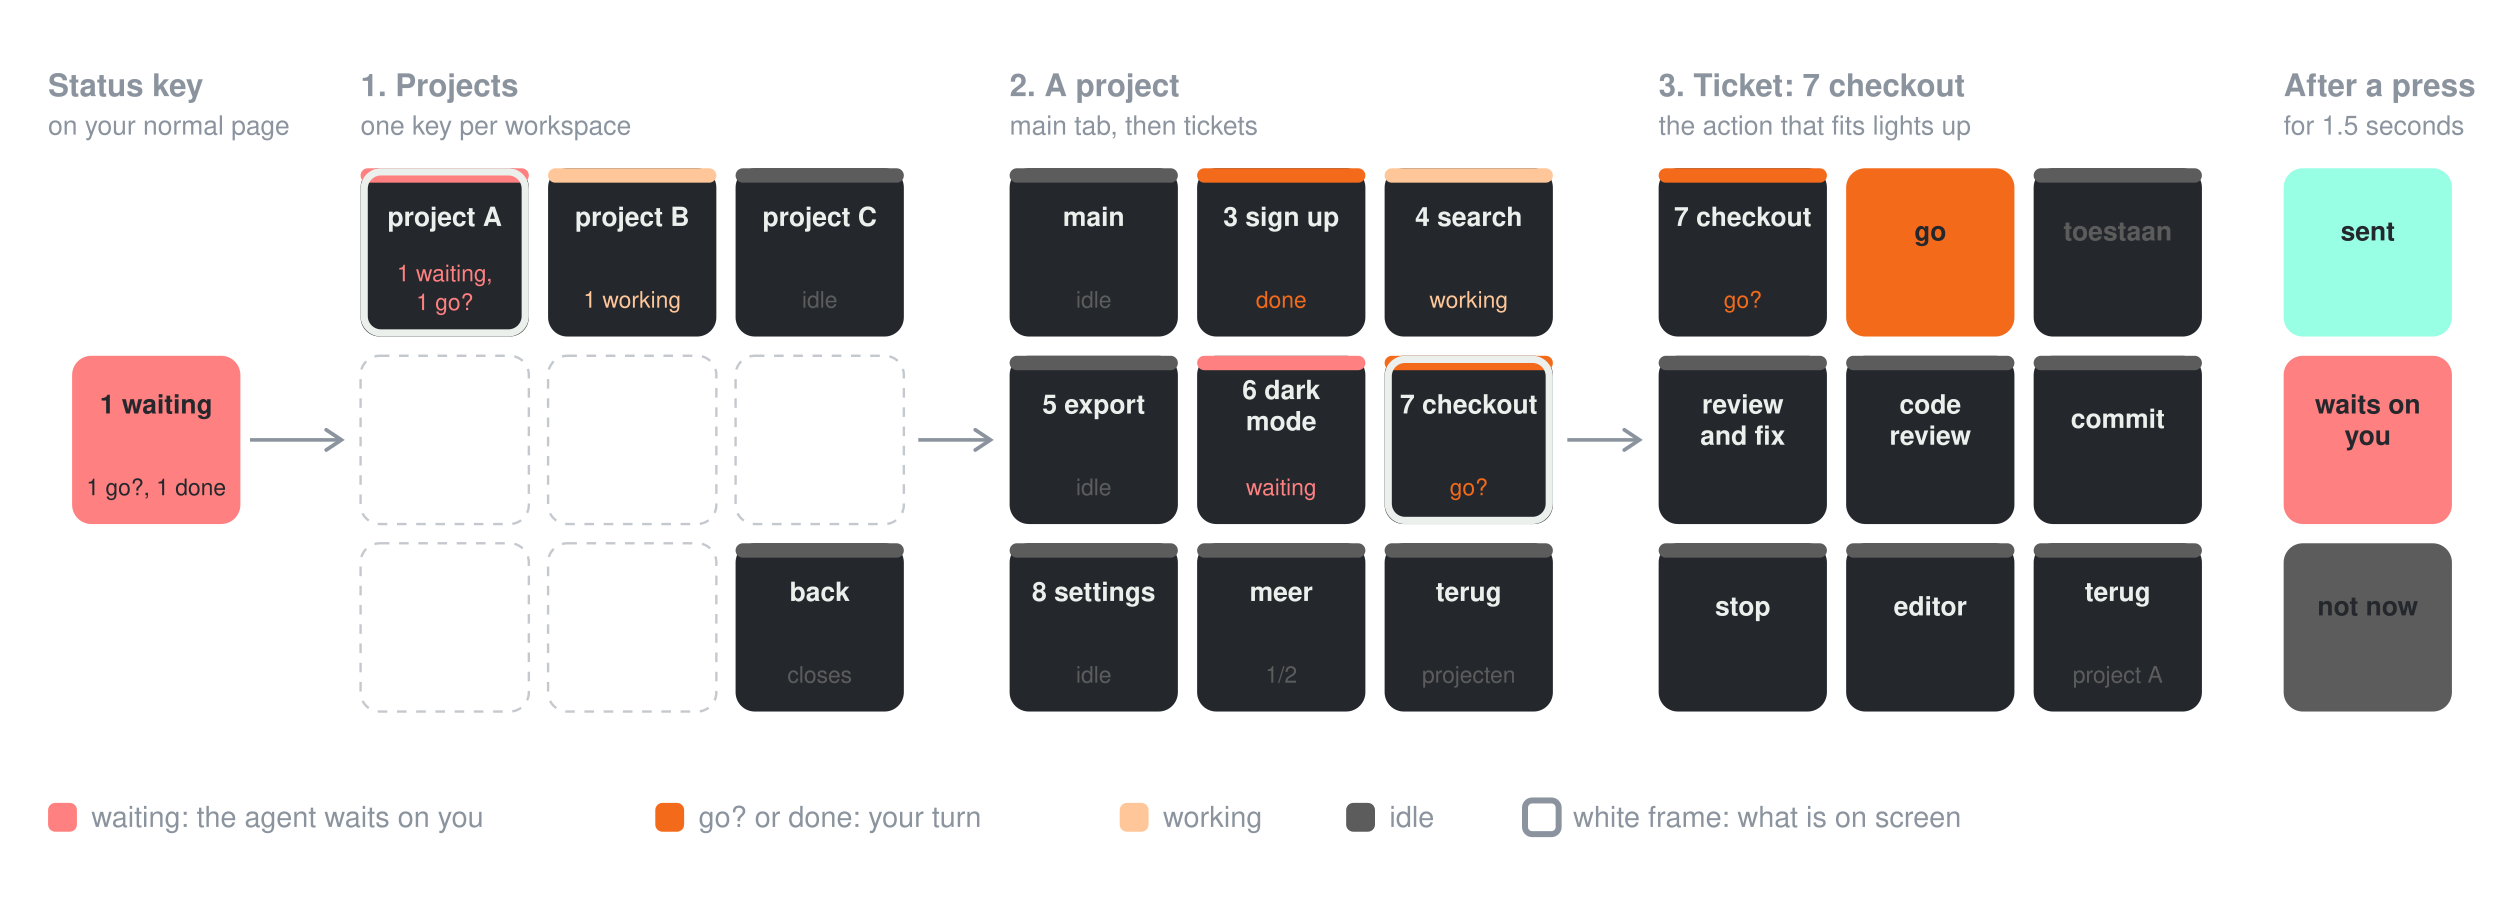
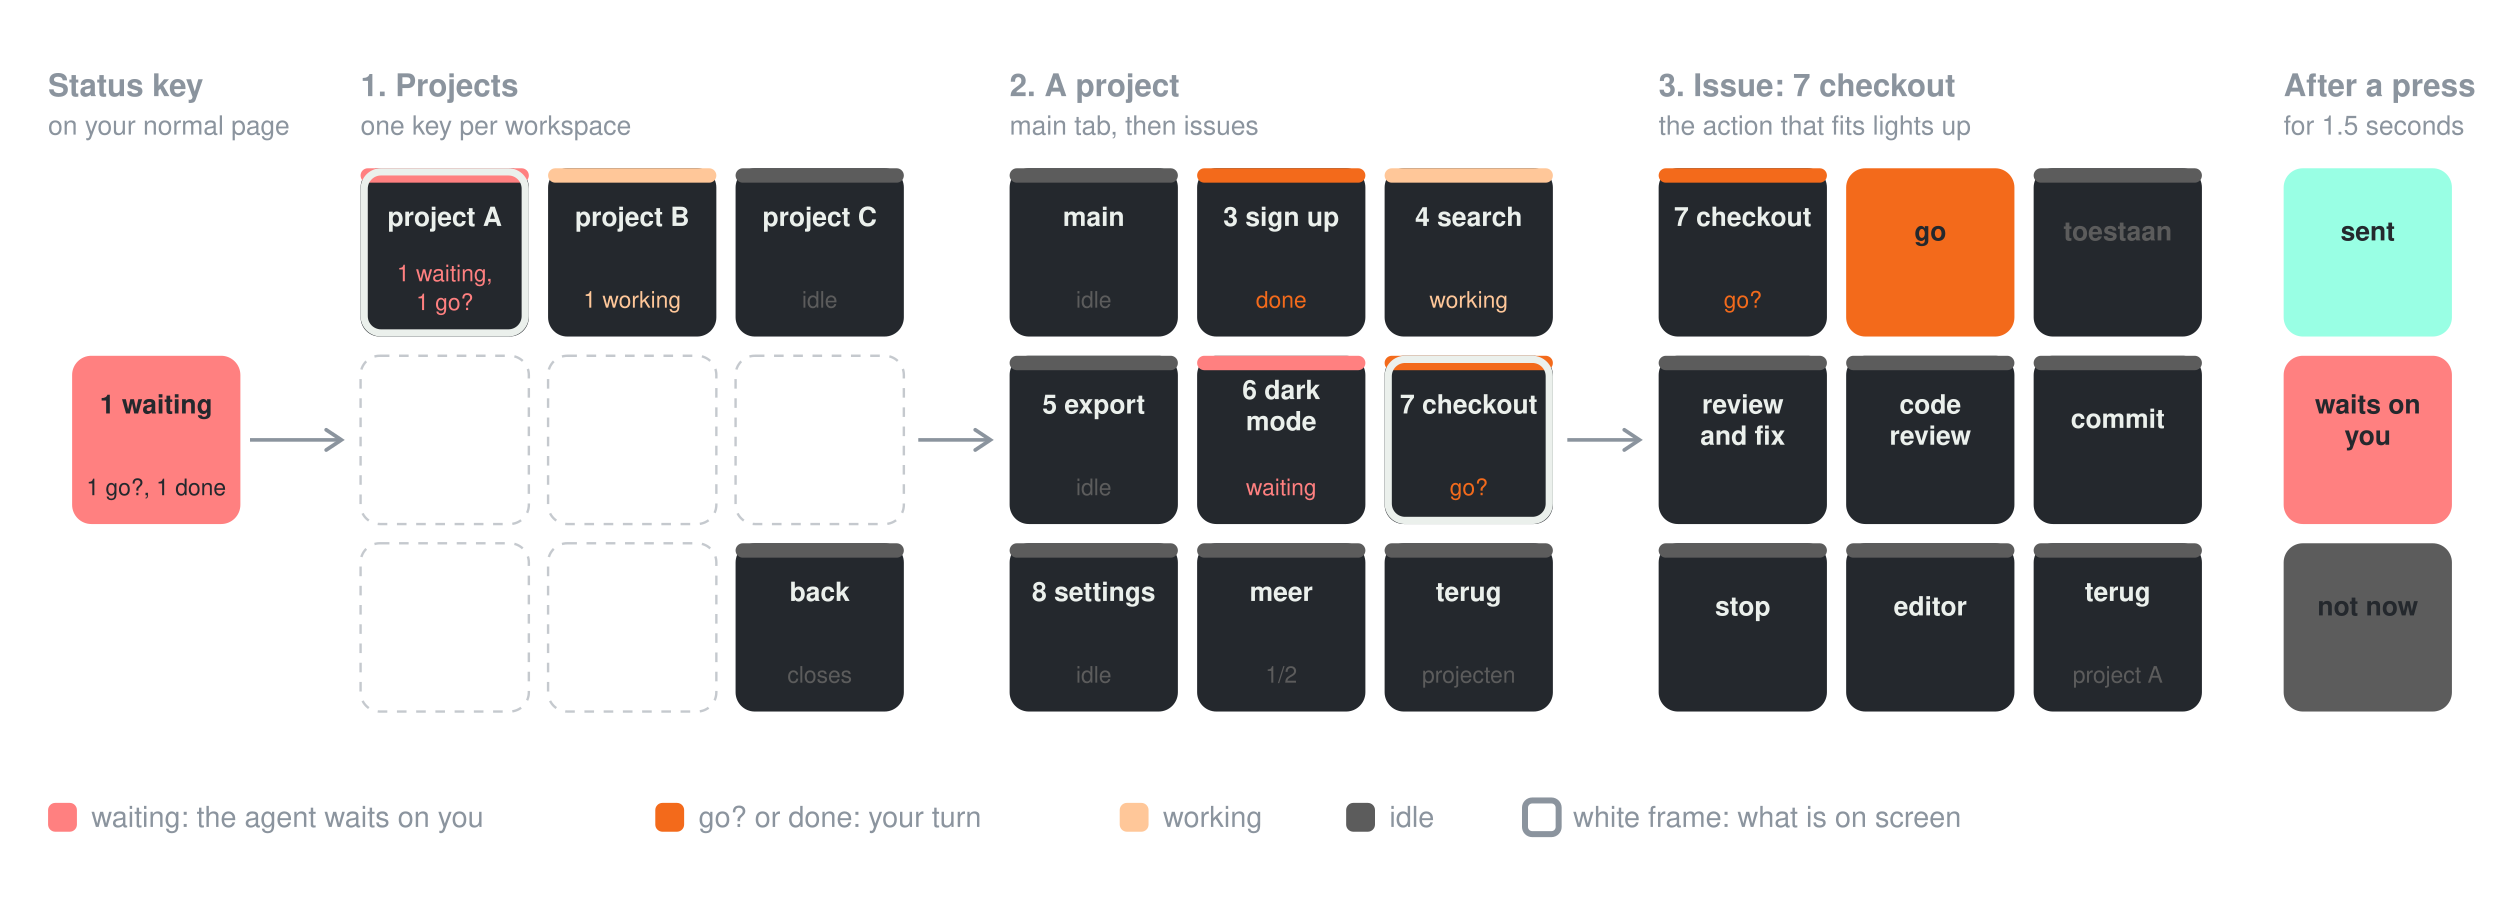
<svg xmlns="http://www.w3.org/2000/svg" viewBox="0 0 1040 380" width="1040" height="380" font-family="-apple-system, BlinkMacSystemFont, 'Segoe UI', Helvetica, Arial, sans-serif">
  <defs>
    <marker id="a" viewBox="0 0 10 10" refX="8" refY="5" markerWidth="7" markerHeight="7" orient="auto">
      <path d="M2 1L8 5L2 9" fill="none" stroke="#8b949e" stroke-width="1.5" stroke-linecap="round" />
    </marker>
  </defs>
  <text x="20" y="40" font-size="13" font-weight="600" fill="#8b949e" text-anchor="start">Status key</text>
  <text x="20" y="56" font-size="11" font-weight="400" fill="#8b949e" text-anchor="start">on your normal page</text>
  <rect x="30" y="148" width="70" height="70" rx="8" fill="#ff8080" />
  <text x="65.0" y="172" text-anchor="middle" font-size="11" font-weight="600" fill="#24282d">1 waiting</text>
  <text x="65.0" y="206" text-anchor="middle" font-size="9.5" fill="#24282d">1 go?, 1 done</text>
  <text x="150" y="40" font-size="13" font-weight="600" fill="#8b949e" text-anchor="start">1. Projects</text>
  <text x="150" y="56" font-size="11" font-weight="400" fill="#8b949e" text-anchor="start">one key per workspace</text>
  <rect x="150" y="70" width="70" height="70" rx="8" fill="#24282d" />
  <rect x="150" y="70" width="70" height="6" rx="3" fill="#ff8080" />
  <rect x="151.5" y="71.5" width="67" height="67" rx="7" fill="none" stroke="#ebf0ec" stroke-width="3" />
  <text x="185.0" y="94" text-anchor="middle" font-size="11" font-weight="600" fill="#ebf0ec">project A</text>
  <text x="185.0" y="117" text-anchor="middle" font-size="9.5" fill="#ff8080">1 waiting,</text>
  <text x="185.0" y="129" text-anchor="middle" font-size="9.5" fill="#ff8080">1 go?</text>
  <rect x="228" y="70" width="70" height="70" rx="8" fill="#24282d" />
  <rect x="228" y="70" width="70" height="6" rx="3" fill="#ffc799" />
  <text x="263.0" y="94" text-anchor="middle" font-size="11" font-weight="600" fill="#ebf0ec">project B</text>
  <text x="263.0" y="128" text-anchor="middle" font-size="9.5" fill="#ffc799">1 working</text>
  <rect x="306" y="70" width="70" height="70" rx="8" fill="#24282d" />
  <rect x="306" y="70" width="70" height="6" rx="3" fill="#5c5c5c" />
  <text x="341.0" y="94" text-anchor="middle" font-size="11" font-weight="600" fill="#ebf0ec">project C</text>
  <text x="341.0" y="128" text-anchor="middle" font-size="9.5" fill="#5c5c5c">idle</text>
  <rect x="150" y="148" width="70" height="70" rx="8" fill="none" stroke="#8b949e" stroke-width="1" stroke-dasharray="4 4" opacity="0.5" />
  <rect x="228" y="148" width="70" height="70" rx="8" fill="none" stroke="#8b949e" stroke-width="1" stroke-dasharray="4 4" opacity="0.5" />
  <rect x="306" y="148" width="70" height="70" rx="8" fill="none" stroke="#8b949e" stroke-width="1" stroke-dasharray="4 4" opacity="0.5" />
  <rect x="150" y="226" width="70" height="70" rx="8" fill="none" stroke="#8b949e" stroke-width="1" stroke-dasharray="4 4" opacity="0.5" />
  <rect x="228" y="226" width="70" height="70" rx="8" fill="none" stroke="#8b949e" stroke-width="1" stroke-dasharray="4 4" opacity="0.5" />
  <rect x="306" y="226" width="70" height="70" rx="8" fill="#24282d" />
  <rect x="306" y="226" width="70" height="6" rx="3" fill="#5c5c5c" />
  <text x="341.0" y="250" text-anchor="middle" font-size="11" font-weight="600" fill="#ebf0ec">back</text>
  <text x="341.0" y="284" text-anchor="middle" font-size="9.5" fill="#5c5c5c">closes</text>
  <text x="420" y="40" font-size="13" font-weight="600" fill="#8b949e" text-anchor="start">2. A project</text>
-   <text x="420" y="56" font-size="11" font-weight="400" fill="#8b949e" text-anchor="start">main tab, then tickets</text>
+   <text x="420" y="56" font-size="11" font-weight="400" fill="#8b949e" text-anchor="start">main tab, then issues</text>
  <rect x="420" y="70" width="70" height="70" rx="8" fill="#24282d" />
  <rect x="420" y="70" width="70" height="6" rx="3" fill="#5c5c5c" />
  <text x="455.0" y="94" text-anchor="middle" font-size="11" font-weight="600" fill="#ebf0ec">main</text>
  <text x="455.0" y="128" text-anchor="middle" font-size="9.5" fill="#5c5c5c">idle</text>
  <rect x="498" y="70" width="70" height="70" rx="8" fill="#24282d" />
  <rect x="498" y="70" width="70" height="6" rx="3" fill="#f36a1b" />
  <text x="533.0" y="94" text-anchor="middle" font-size="11" font-weight="600" fill="#ebf0ec">3 sign up</text>
  <text x="533.0" y="128" text-anchor="middle" font-size="9.5" fill="#f36a1b">done</text>
  <rect x="576" y="70" width="70" height="70" rx="8" fill="#24282d" />
  <rect x="576" y="70" width="70" height="6" rx="3" fill="#ffc799" />
  <text x="611.0" y="94" text-anchor="middle" font-size="11" font-weight="600" fill="#ebf0ec">4 search</text>
  <text x="611.0" y="128" text-anchor="middle" font-size="9.5" fill="#ffc799">working</text>
  <rect x="420" y="148" width="70" height="70" rx="8" fill="#24282d" />
  <rect x="420" y="148" width="70" height="6" rx="3" fill="#5c5c5c" />
  <text x="455.0" y="172" text-anchor="middle" font-size="11" font-weight="600" fill="#ebf0ec">5 export</text>
  <text x="455.0" y="206" text-anchor="middle" font-size="9.5" fill="#5c5c5c">idle</text>
  <rect x="498" y="148" width="70" height="70" rx="8" fill="#24282d" />
  <rect x="498" y="148" width="70" height="6" rx="3" fill="#ff8080" />
  <text x="533.0" y="166" text-anchor="middle" font-size="11" font-weight="600" fill="#ebf0ec">6 dark</text>
  <text x="533.0" y="179" text-anchor="middle" font-size="11" font-weight="600" fill="#ebf0ec">mode</text>
  <text x="533.0" y="206" text-anchor="middle" font-size="9.5" fill="#ff8080">waiting</text>
  <rect x="576" y="148" width="70" height="70" rx="8" fill="#24282d" />
  <rect x="576" y="148" width="70" height="6" rx="3" fill="#f36a1b" />
  <rect x="577.5" y="149.5" width="67" height="67" rx="7" fill="none" stroke="#ebf0ec" stroke-width="3" />
  <text x="611.0" y="172" text-anchor="middle" font-size="11" font-weight="600" fill="#ebf0ec">7 checkout</text>
  <text x="611.0" y="206" text-anchor="middle" font-size="9.5" fill="#f36a1b">go?</text>
  <rect x="420" y="226" width="70" height="70" rx="8" fill="#24282d" />
  <rect x="420" y="226" width="70" height="6" rx="3" fill="#5c5c5c" />
  <text x="455.0" y="250" text-anchor="middle" font-size="11" font-weight="600" fill="#ebf0ec">8 settings</text>
  <text x="455.0" y="284" text-anchor="middle" font-size="9.5" fill="#5c5c5c">idle</text>
  <rect x="498" y="226" width="70" height="70" rx="8" fill="#24282d" />
  <rect x="498" y="226" width="70" height="6" rx="3" fill="#5c5c5c" />
  <text x="533.0" y="250" text-anchor="middle" font-size="11" font-weight="600" fill="#ebf0ec">meer</text>
  <text x="533.0" y="284" text-anchor="middle" font-size="9.5" fill="#5c5c5c">1/2</text>
  <rect x="576" y="226" width="70" height="70" rx="8" fill="#24282d" />
  <rect x="576" y="226" width="70" height="6" rx="3" fill="#5c5c5c" />
  <text x="611.0" y="250" text-anchor="middle" font-size="11" font-weight="600" fill="#ebf0ec">terug</text>
  <text x="611.0" y="284" text-anchor="middle" font-size="9.5" fill="#5c5c5c">projecten</text>
-   <text x="690" y="40" font-size="13" font-weight="600" fill="#8b949e" text-anchor="start">3. Ticket: 7 checkout</text>
+   <text x="690" y="40" font-size="13" font-weight="600" fill="#8b949e" text-anchor="start">3. Issue: 7 checkout</text>
  <text x="690" y="56" font-size="11" font-weight="400" fill="#8b949e" text-anchor="start">the action that fits lights up</text>
  <rect x="690" y="70" width="70" height="70" rx="8" fill="#24282d" />
  <rect x="690" y="70" width="70" height="6" rx="3" fill="#f36a1b" />
  <text x="725.0" y="94" text-anchor="middle" font-size="11" font-weight="600" fill="#ebf0ec">7 checkout</text>
  <text x="725.0" y="128" text-anchor="middle" font-size="9.5" fill="#f36a1b">go?</text>
  <rect x="768" y="70" width="70" height="70" rx="8" fill="#f36a1b" />
  <text x="803.0" y="100" text-anchor="middle" font-size="11" font-weight="600" fill="#24282d">go</text>
  <rect x="846" y="70" width="70" height="70" rx="8" fill="#24282d" />
  <rect x="846" y="70" width="70" height="6" rx="3" fill="#5c5c5c" />
  <text x="881.0" y="100" text-anchor="middle" font-size="11" font-weight="600" fill="#5c5c5c">toestaan</text>
  <rect x="690" y="148" width="70" height="70" rx="8" fill="#24282d" />
  <rect x="690" y="148" width="70" height="6" rx="3" fill="#5c5c5c" />
  <text x="725.0" y="172" text-anchor="middle" font-size="11" font-weight="600" fill="#ebf0ec">review</text>
  <text x="725.0" y="185" text-anchor="middle" font-size="11" font-weight="600" fill="#ebf0ec">and fix</text>
  <rect x="768" y="148" width="70" height="70" rx="8" fill="#24282d" />
  <rect x="768" y="148" width="70" height="6" rx="3" fill="#5c5c5c" />
  <text x="803.0" y="172" text-anchor="middle" font-size="11" font-weight="600" fill="#ebf0ec">code</text>
  <text x="803.0" y="185" text-anchor="middle" font-size="11" font-weight="600" fill="#ebf0ec">review</text>
  <rect x="846" y="148" width="70" height="70" rx="8" fill="#24282d" />
  <rect x="846" y="148" width="70" height="6" rx="3" fill="#5c5c5c" />
  <text x="881.0" y="178" text-anchor="middle" font-size="11" font-weight="600" fill="#ebf0ec">commit</text>
  <rect x="690" y="226" width="70" height="70" rx="8" fill="#24282d" />
  <rect x="690" y="226" width="70" height="6" rx="3" fill="#5c5c5c" />
  <text x="725.0" y="256" text-anchor="middle" font-size="11" font-weight="600" fill="#ebf0ec">stop</text>
  <rect x="768" y="226" width="70" height="70" rx="8" fill="#24282d" />
  <rect x="768" y="226" width="70" height="6" rx="3" fill="#5c5c5c" />
  <text x="803.0" y="256" text-anchor="middle" font-size="11" font-weight="600" fill="#ebf0ec">editor</text>
  <rect x="846" y="226" width="70" height="70" rx="8" fill="#24282d" />
  <rect x="846" y="226" width="70" height="6" rx="3" fill="#5c5c5c" />
  <text x="881.0" y="250" text-anchor="middle" font-size="11" font-weight="600" fill="#ebf0ec">terug</text>
  <text x="881.0" y="284" text-anchor="middle" font-size="9.5" fill="#5c5c5c">project A</text>
  <text x="950" y="40" font-size="13" font-weight="600" fill="#8b949e" text-anchor="start">After a press</text>
  <text x="950" y="56" font-size="11" font-weight="400" fill="#8b949e" text-anchor="start">for 1.5 seconds</text>
  <rect x="950" y="70" width="70" height="70" rx="8" fill="#99ffe4" />
  <text x="985.0" y="100" text-anchor="middle" font-size="11" font-weight="600" fill="#24282d">sent</text>
  <rect x="950" y="148" width="70" height="70" rx="8" fill="#ff8080" />
  <text x="985.0" y="172" text-anchor="middle" font-size="11" font-weight="600" fill="#24282d">waits on</text>
  <text x="985.0" y="185" text-anchor="middle" font-size="11" font-weight="600" fill="#24282d">you</text>
  <rect x="950" y="226" width="70" height="70" rx="8" fill="#5c5c5c" />
  <text x="985.0" y="256" text-anchor="middle" font-size="11" font-weight="600" fill="#24282d">not now</text>
  <line x1="104" y1="183.0" x2="142" y2="183.0" stroke="#8b949e" stroke-width="1.5" marker-end="url(#a)" />
  <line x1="382" y1="183.0" x2="412" y2="183.0" stroke="#8b949e" stroke-width="1.5" marker-end="url(#a)" />
  <line x1="652" y1="183.0" x2="682" y2="183.0" stroke="#8b949e" stroke-width="1.5" marker-end="url(#a)" />
  <rect x="20" y="334" width="12" height="12" rx="3" fill="#ff8080" />
  <text x="38" y="344" font-size="12" font-weight="400" fill="#8b949e" text-anchor="start">waiting: the agent waits on you</text>
  <rect x="272.6" y="334" width="12" height="12" rx="3" fill="#f36a1b" />
  <text x="290.6" y="344" font-size="12" font-weight="400" fill="#8b949e" text-anchor="start">go? or done: your turn</text>
  <rect x="465.8" y="334" width="12" height="12" rx="3" fill="#ffc799" />
  <text x="483.8" y="344" font-size="12" font-weight="400" fill="#8b949e" text-anchor="start">working</text>
  <rect x="560.0" y="334" width="12" height="12" rx="3" fill="#5c5c5c" />
  <text x="578.0" y="344" font-size="12" font-weight="400" fill="#8b949e" text-anchor="start">idle</text>
  <rect x="634.4" y="333" width="14" height="14" rx="3" fill="none" stroke="#8b949e" stroke-width="2.5" />
  <text x="654.4" y="344" font-size="12" font-weight="400" fill="#8b949e" text-anchor="start">white frame: what is on screen</text>
</svg>
